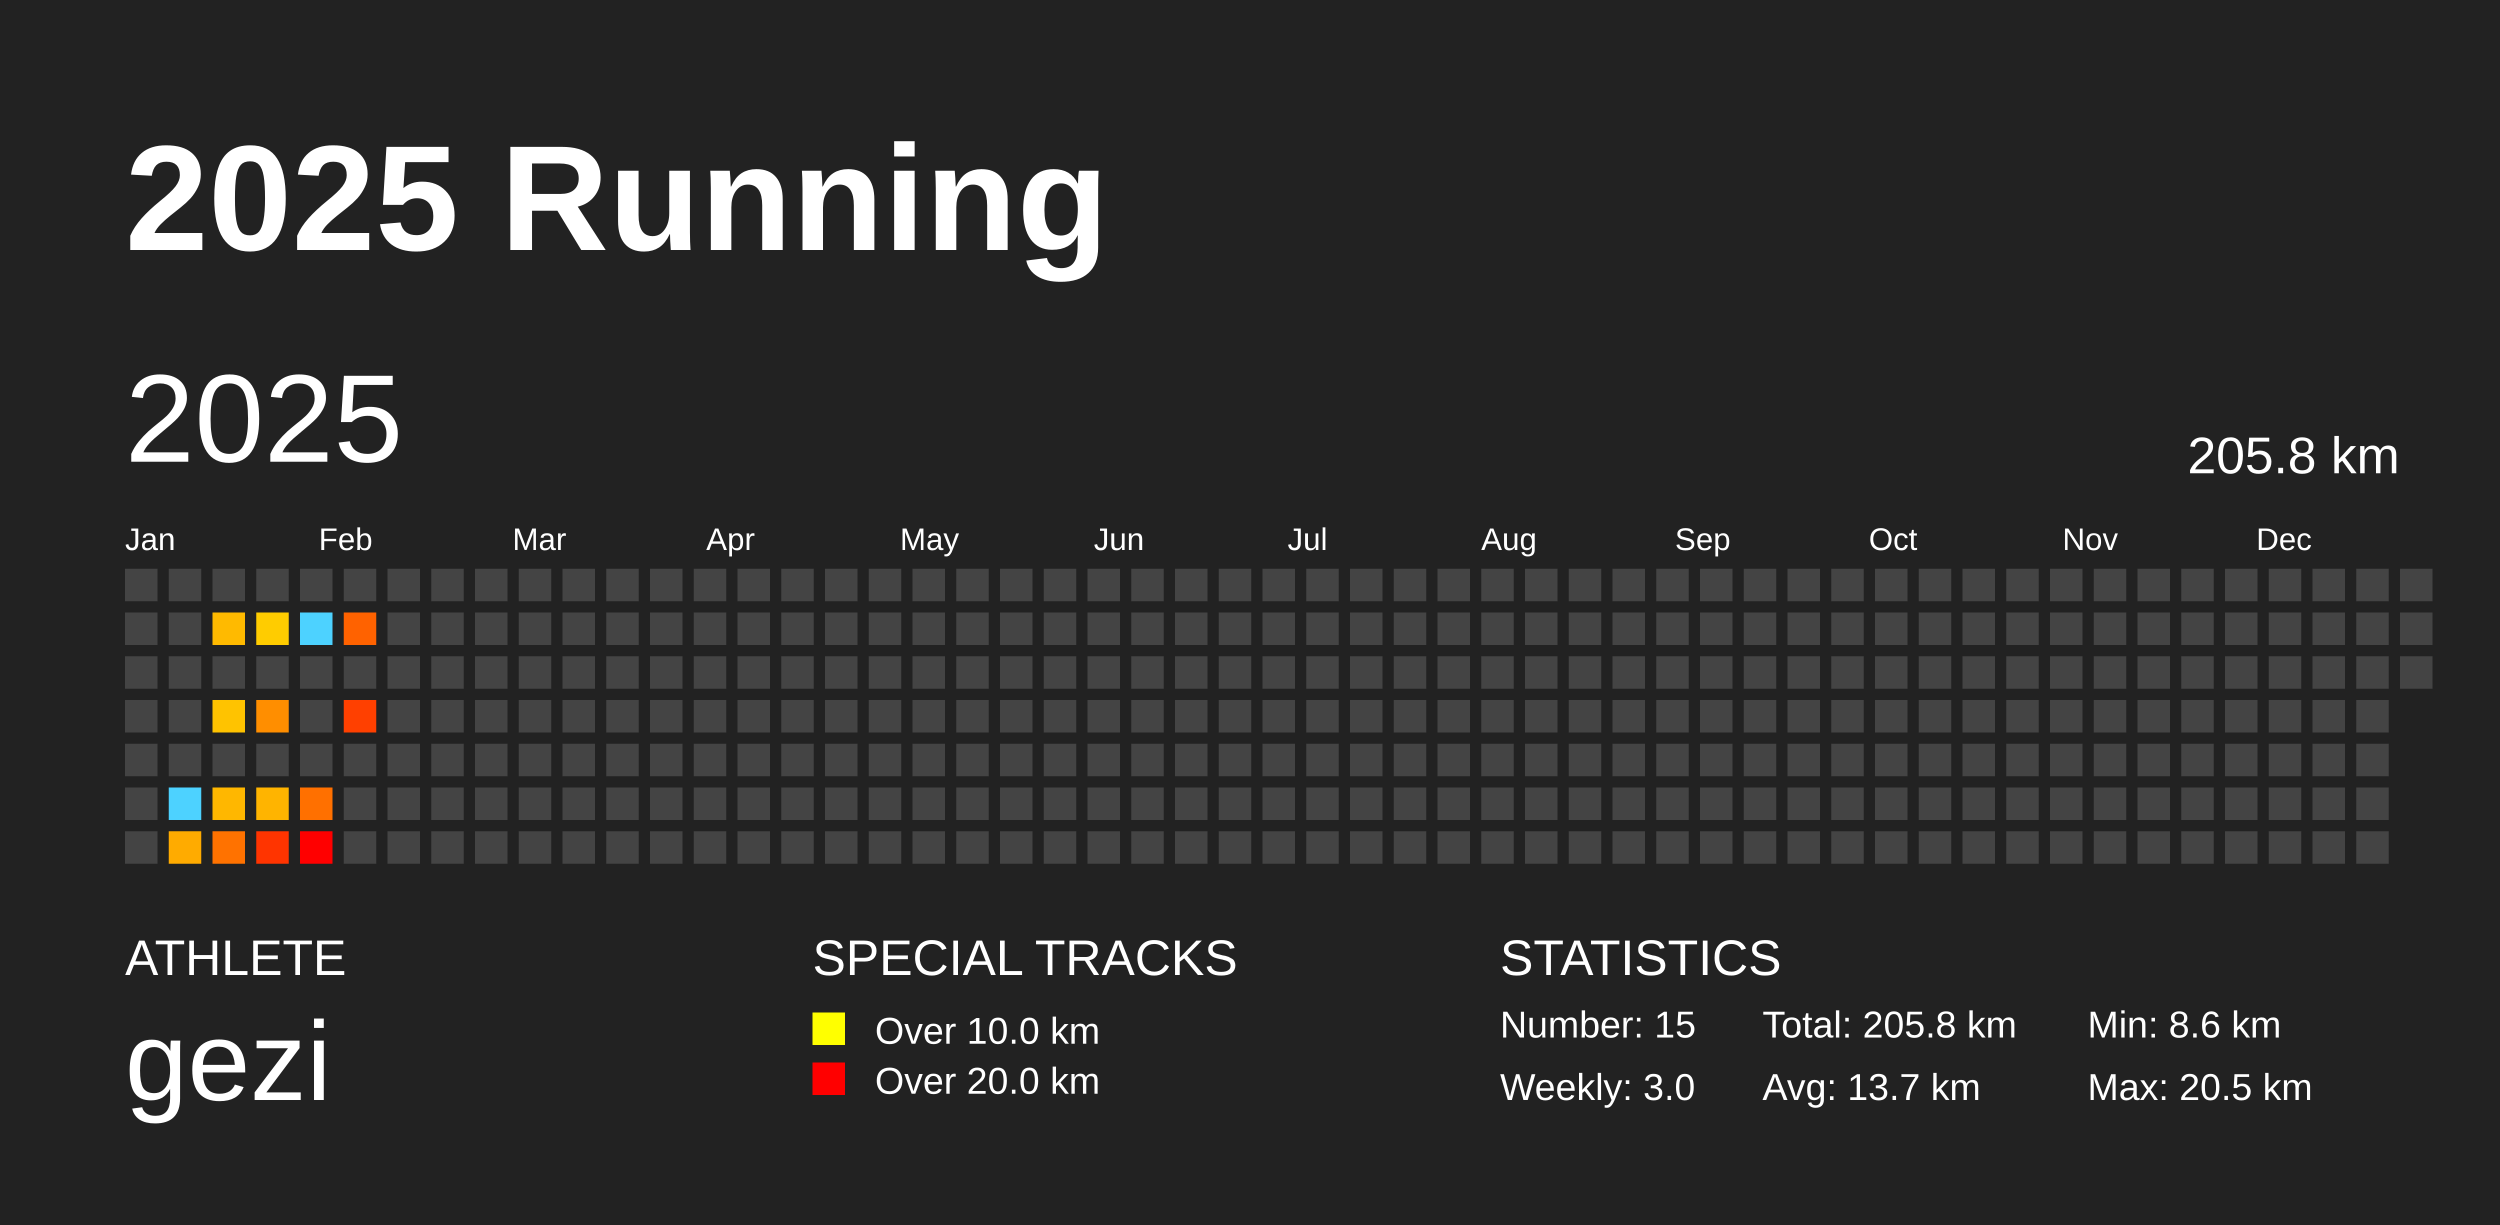
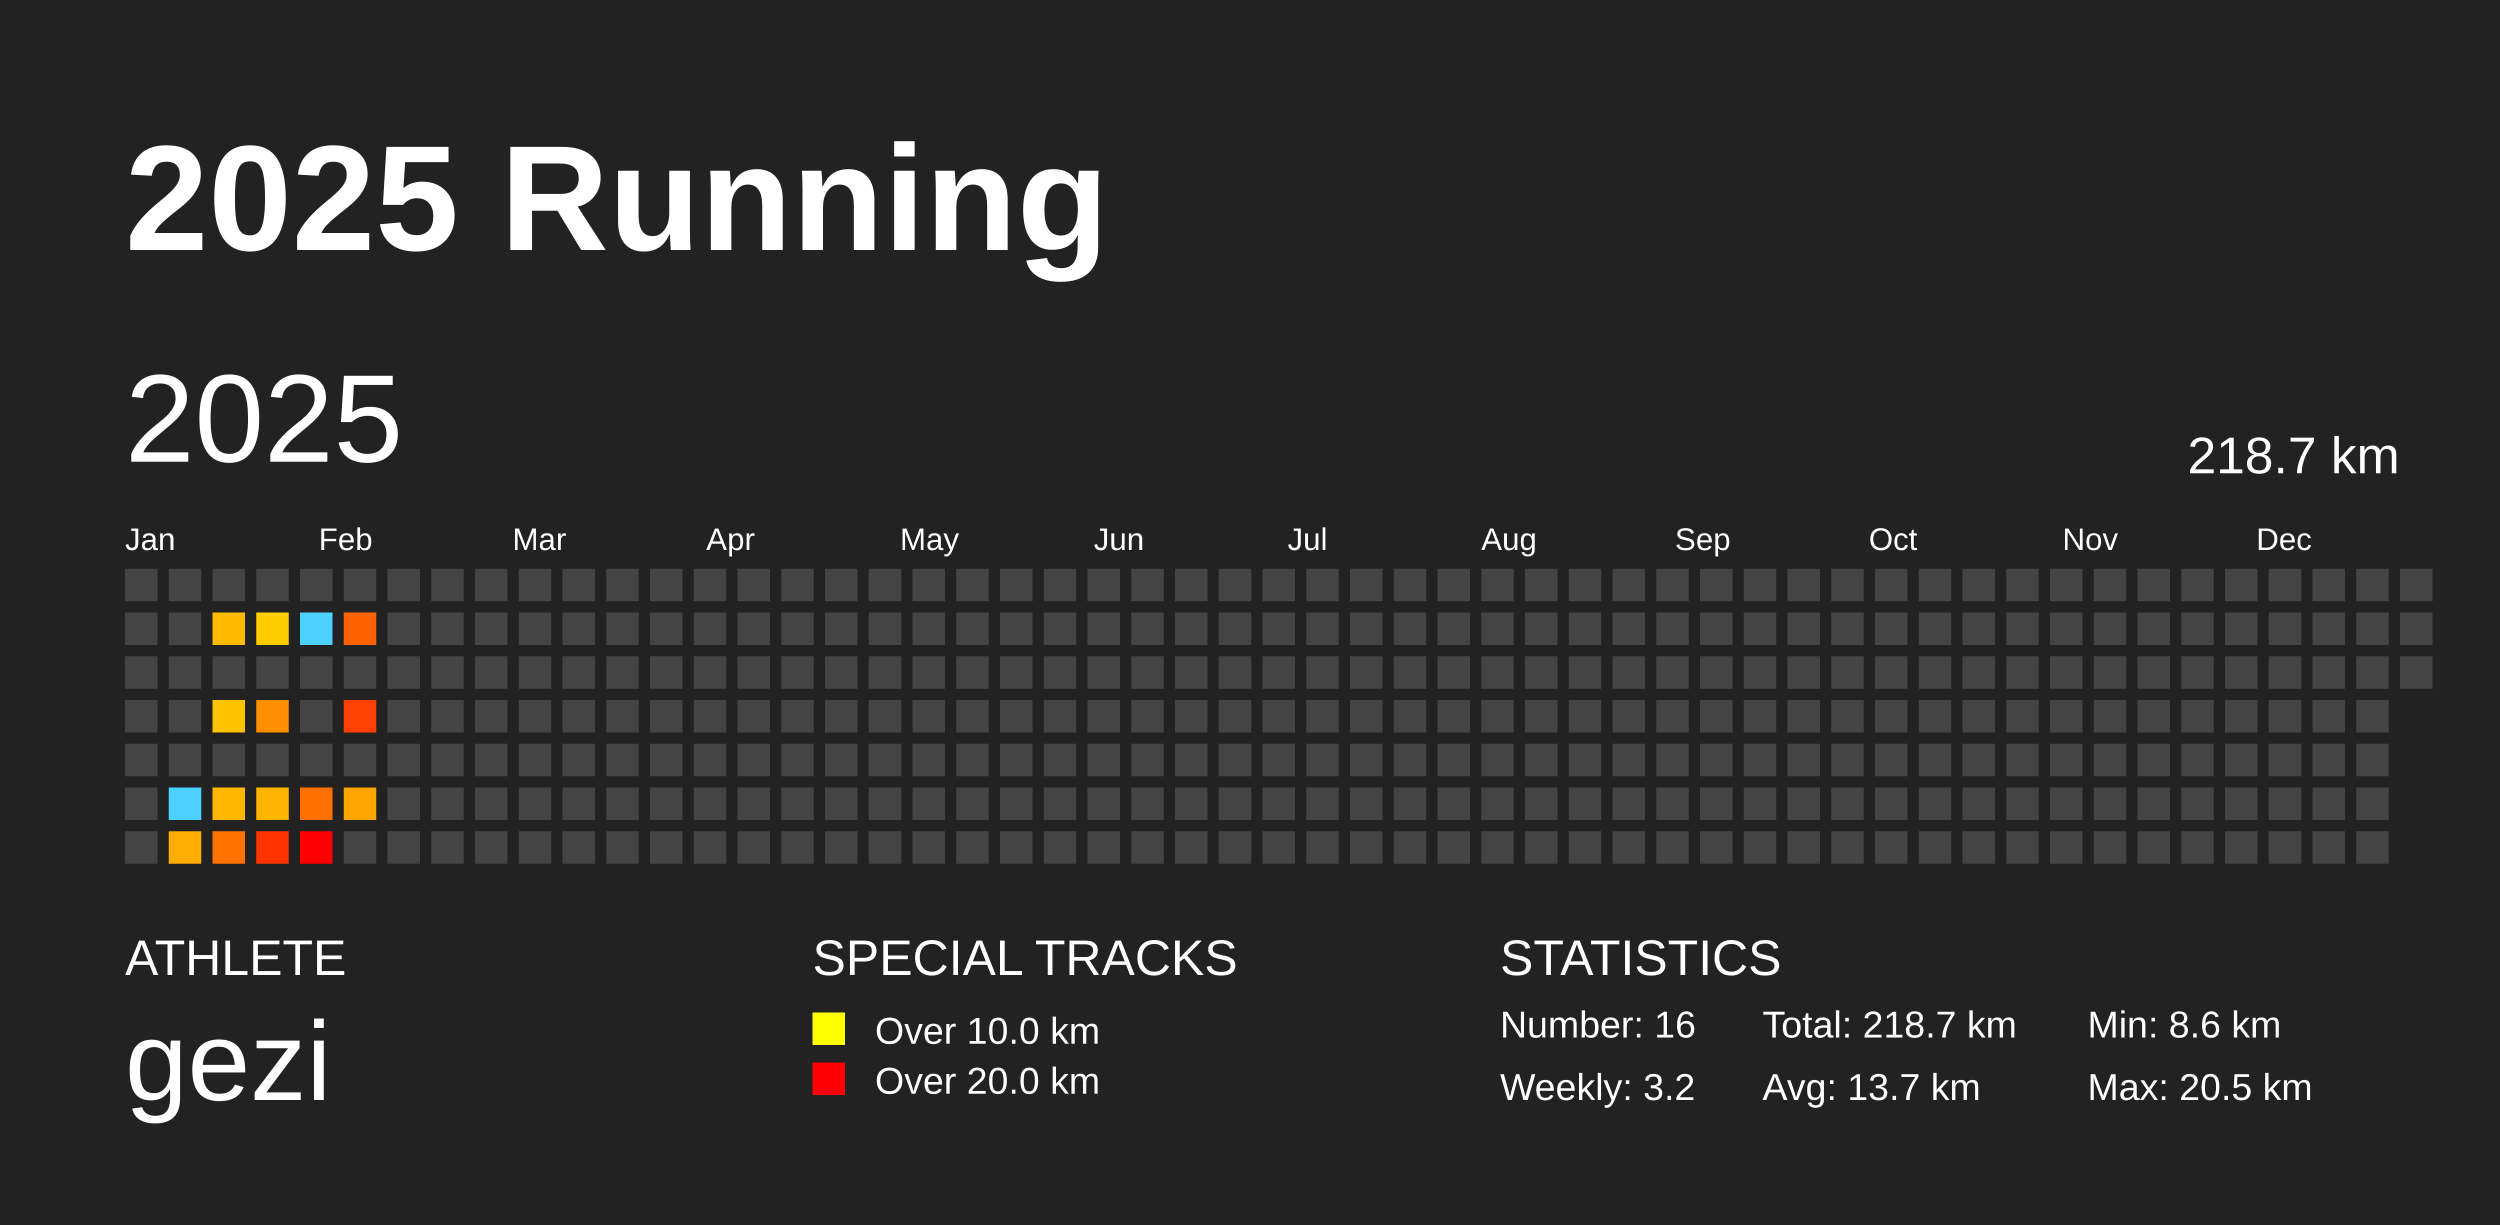
<svg xmlns="http://www.w3.org/2000/svg" baseProfile="full" height="98mm" version="1.1" viewBox="0,0,200,98" width="200mm">
  <defs />
  <rect fill="#222222" height="98" width="200" x="0" y="0" />
  <text fill="#FFFFFF" style="font-size:12px; font-family:Arial; font-weight:bold;" x="10" y="20">2025 Running</text>
  <text fill="#FFFFFF" style="font-size:4px; font-family:Arial" x="10" y="78">ATHLETE</text>
  <text fill="#FFFFFF" style="font-size:9px; font-family:Arial" x="10" y="88">gezi</text>
  <text fill="#FFFFFF" style="font-size:4px; font-family:Arial" x="65" y="78">SPECIAL TRACKS</text>
  <rect fill="yellow" height="2.6" width="2.6" x="65" y="81" />
  <text fill="#FFFFFF" style="font-size:3px; font-family:Arial" x="70" y="83.5">Over 10.0 km</text>
  <rect fill="red" height="2.6" width="2.6" x="65" y="85" />
  <text fill="#FFFFFF" style="font-size:3px; font-family:Arial" x="70" y="87.5">Over 20.0 km</text>
  <text fill="#FFFFFF" style="font-size:4px; font-family:Arial" x="120" y="78">STATISTICS</text>
-   <text fill="#FFFFFF" style="font-size:3px; font-family:Arial" x="120" y="83">Number: 15</text>
-   <text fill="#FFFFFF" style="font-size:3px; font-family:Arial" x="120" y="88">Weekly: 3.0</text>
-   <text fill="#FFFFFF" style="font-size:3px; font-family:Arial" x="141" y="83">Total: 205.8 km</text>
+   <text fill="#FFFFFF" style="font-size:3px; font-family:Arial" x="120" y="83">Number: 16</text>
+   <text fill="#FFFFFF" style="font-size:3px; font-family:Arial" x="120" y="88">Weekly: 3.2</text>
+   <text fill="#FFFFFF" style="font-size:3px; font-family:Arial" x="141" y="83">Total: 218.7 km</text>
  <text fill="#FFFFFF" style="font-size:3px; font-family:Arial" x="141" y="88">Avg: 13.7 km</text>
  <text fill="#FFFFFF" style="font-size:3px; font-family:Arial" x="167" y="83">Min: 8.6 km</text>
  <text fill="#FFFFFF" style="font-size:3px; font-family:Arial" x="167" y="88">Max: 20.5 km</text>
  <text dominant-baseline="hanging" fill="#FFFFFF" style="font-size:10.0px; font-family:Arial;" x="10" y="30">2025</text>
-   <text dominant-baseline="hanging" fill="#FFFFFF" style="font-size:4.125px; font-family:Arial;" x="175" y="35">205.8 km</text>
+   <text dominant-baseline="hanging" fill="#FFFFFF" style="font-size:4.125px; font-family:Arial;" x="175" y="35">218.7 km</text>
  <text fill="#FFFFFF" style="font-size:2.5px; font-family:Arial" x="10.0" y="44">Jan</text>
  <text fill="#FFFFFF" style="font-size:2.5px; font-family:Arial" x="25.5" y="44">Feb</text>
  <text fill="#FFFFFF" style="font-size:2.5px; font-family:Arial" x="41.0" y="44">Mar</text>
  <text fill="#FFFFFF" style="font-size:2.5px; font-family:Arial" x="56.5" y="44">Apr</text>
  <text fill="#FFFFFF" style="font-size:2.5px; font-family:Arial" x="72.0" y="44">May</text>
  <text fill="#FFFFFF" style="font-size:2.5px; font-family:Arial" x="87.5" y="44">Jun</text>
  <text fill="#FFFFFF" style="font-size:2.5px; font-family:Arial" x="103.0" y="44">Jul</text>
  <text fill="#FFFFFF" style="font-size:2.5px; font-family:Arial" x="118.5" y="44">Aug</text>
  <text fill="#FFFFFF" style="font-size:2.5px; font-family:Arial" x="134.0" y="44">Sep</text>
  <text fill="#FFFFFF" style="font-size:2.5px; font-family:Arial" x="149.5" y="44">Oct</text>
  <text fill="#FFFFFF" style="font-size:2.5px; font-family:Arial" x="165.0" y="44">Nov</text>
  <text fill="#FFFFFF" style="font-size:2.5px; font-family:Arial" x="180.5" y="44">Dec</text>
  <rect fill="#444444" height="2.6" width="2.6" x="10.0" y="45.5" />
  <rect fill="#444444" height="2.6" width="2.6" x="10.0" y="49.0" />
  <rect fill="#444444" height="2.6" width="2.6" x="10.0" y="52.5" />
  <rect fill="#444444" height="2.6" width="2.6" x="10.0" y="56.0" />
  <rect fill="#444444" height="2.6" width="2.6" x="10.0" y="59.5" />
  <rect fill="#444444" height="2.6" width="2.6" x="10.0" y="63.0" />
  <rect fill="#444444" height="2.6" width="2.6" x="10.0" y="66.5" />
  <rect fill="#444444" height="2.6" width="2.6" x="13.5" y="45.5" />
  <rect fill="#444444" height="2.6" width="2.6" x="13.5" y="49.0" />
  <rect fill="#444444" height="2.6" width="2.6" x="13.5" y="52.5" />
  <rect fill="#444444" height="2.6" width="2.6" x="13.5" y="56.0" />
  <rect fill="#444444" height="2.6" width="2.6" x="13.5" y="59.5" />
  <rect fill="#4dd2ff" height="2.6" width="2.6" x="13.5" y="63.0" />
  <rect fill="#ffab00" height="2.6" width="2.6" x="13.5" y="66.5" />
  <rect fill="#444444" height="2.6" width="2.6" x="17.0" y="45.5" />
  <rect fill="#ffba00" height="2.6" width="2.6" x="17.0" y="49.0" />
  <rect fill="#444444" height="2.6" width="2.6" x="17.0" y="52.5" />
  <rect fill="#ffc300" height="2.6" width="2.6" x="17.0" y="56.0" />
  <rect fill="#444444" height="2.6" width="2.6" x="17.0" y="59.5" />
  <rect fill="#ffb700" height="2.6" width="2.6" x="17.0" y="63.0" />
  <rect fill="#ff7200" height="2.6" width="2.6" x="17.0" y="66.5" />
  <rect fill="#444444" height="2.6" width="2.6" x="20.5" y="45.5" />
  <rect fill="#ffcc00" height="2.6" width="2.6" x="20.5" y="49.0" />
  <rect fill="#444444" height="2.6" width="2.6" x="20.5" y="52.5" />
  <rect fill="#ff8e00" height="2.6" width="2.6" x="20.5" y="56.0" />
  <rect fill="#444444" height="2.6" width="2.6" x="20.5" y="59.5" />
  <rect fill="#ffb400" height="2.6" width="2.6" x="20.5" y="63.0" />
  <rect fill="#ff3400" height="2.6" width="2.6" x="20.5" y="66.5" />
  <rect fill="#444444" height="2.6" width="2.6" x="24.0" y="45.5" />
  <rect fill="#4dd2ff" height="2.6" width="2.6" x="24.0" y="49.0" />
  <rect fill="#444444" height="2.6" width="2.6" x="24.0" y="52.5" />
  <rect fill="#444444" height="2.6" width="2.6" x="24.0" y="56.0" />
  <rect fill="#444444" height="2.6" width="2.6" x="24.0" y="59.5" />
  <rect fill="#ff7000" height="2.6" width="2.6" x="24.0" y="63.0" />
  <rect fill="red" height="2.6" width="2.6" x="24.0" y="66.5" />
  <rect fill="#444444" height="2.6" width="2.6" x="27.5" y="45.5" />
  <rect fill="#ff6200" height="2.6" width="2.6" x="27.5" y="49.0" />
  <rect fill="#444444" height="2.6" width="2.6" x="27.5" y="52.5" />
  <rect fill="#ff4000" height="2.6" width="2.6" x="27.5" y="56.0" />
  <rect fill="#444444" height="2.6" width="2.6" x="27.5" y="59.5" />
-   <rect fill="#444444" height="2.6" width="2.6" x="27.5" y="63.0" />
+   <rect fill="#ffa400" height="2.6" width="2.6" x="27.5" y="63.0" />
  <rect fill="#444444" height="2.6" width="2.6" x="27.5" y="66.5" />
  <rect fill="#444444" height="2.6" width="2.6" x="31.0" y="45.5" />
  <rect fill="#444444" height="2.6" width="2.6" x="31.0" y="49.0" />
  <rect fill="#444444" height="2.6" width="2.6" x="31.0" y="52.5" />
  <rect fill="#444444" height="2.6" width="2.6" x="31.0" y="56.0" />
  <rect fill="#444444" height="2.6" width="2.6" x="31.0" y="59.5" />
  <rect fill="#444444" height="2.6" width="2.6" x="31.0" y="63.0" />
  <rect fill="#444444" height="2.6" width="2.6" x="31.0" y="66.5" />
  <rect fill="#444444" height="2.6" width="2.6" x="34.5" y="45.5" />
  <rect fill="#444444" height="2.6" width="2.6" x="34.5" y="49.0" />
  <rect fill="#444444" height="2.6" width="2.6" x="34.5" y="52.5" />
  <rect fill="#444444" height="2.6" width="2.6" x="34.5" y="56.0" />
  <rect fill="#444444" height="2.6" width="2.6" x="34.5" y="59.5" />
  <rect fill="#444444" height="2.6" width="2.6" x="34.5" y="63.0" />
  <rect fill="#444444" height="2.6" width="2.6" x="34.5" y="66.5" />
  <rect fill="#444444" height="2.6" width="2.6" x="38.0" y="45.5" />
  <rect fill="#444444" height="2.6" width="2.6" x="38.0" y="49.0" />
  <rect fill="#444444" height="2.6" width="2.6" x="38.0" y="52.5" />
  <rect fill="#444444" height="2.6" width="2.6" x="38.0" y="56.0" />
  <rect fill="#444444" height="2.6" width="2.6" x="38.0" y="59.5" />
  <rect fill="#444444" height="2.6" width="2.6" x="38.0" y="63.0" />
  <rect fill="#444444" height="2.6" width="2.6" x="38.0" y="66.5" />
  <rect fill="#444444" height="2.6" width="2.6" x="41.5" y="45.5" />
  <rect fill="#444444" height="2.6" width="2.6" x="41.5" y="49.0" />
  <rect fill="#444444" height="2.6" width="2.6" x="41.5" y="52.5" />
  <rect fill="#444444" height="2.6" width="2.6" x="41.5" y="56.0" />
  <rect fill="#444444" height="2.6" width="2.6" x="41.5" y="59.5" />
  <rect fill="#444444" height="2.6" width="2.6" x="41.5" y="63.0" />
  <rect fill="#444444" height="2.6" width="2.6" x="41.5" y="66.5" />
  <rect fill="#444444" height="2.6" width="2.6" x="45.0" y="45.5" />
  <rect fill="#444444" height="2.6" width="2.6" x="45.0" y="49.0" />
  <rect fill="#444444" height="2.6" width="2.6" x="45.0" y="52.5" />
  <rect fill="#444444" height="2.6" width="2.6" x="45.0" y="56.0" />
  <rect fill="#444444" height="2.6" width="2.6" x="45.0" y="59.5" />
  <rect fill="#444444" height="2.6" width="2.6" x="45.0" y="63.0" />
  <rect fill="#444444" height="2.6" width="2.6" x="45.0" y="66.5" />
  <rect fill="#444444" height="2.6" width="2.6" x="48.5" y="45.5" />
  <rect fill="#444444" height="2.6" width="2.6" x="48.5" y="49.0" />
  <rect fill="#444444" height="2.6" width="2.6" x="48.5" y="52.5" />
  <rect fill="#444444" height="2.6" width="2.6" x="48.5" y="56.0" />
  <rect fill="#444444" height="2.6" width="2.6" x="48.5" y="59.5" />
  <rect fill="#444444" height="2.6" width="2.6" x="48.5" y="63.0" />
  <rect fill="#444444" height="2.6" width="2.6" x="48.5" y="66.5" />
  <rect fill="#444444" height="2.6" width="2.6" x="52.0" y="45.5" />
  <rect fill="#444444" height="2.6" width="2.6" x="52.0" y="49.0" />
  <rect fill="#444444" height="2.6" width="2.6" x="52.0" y="52.5" />
  <rect fill="#444444" height="2.6" width="2.6" x="52.0" y="56.0" />
  <rect fill="#444444" height="2.6" width="2.6" x="52.0" y="59.5" />
  <rect fill="#444444" height="2.6" width="2.6" x="52.0" y="63.0" />
  <rect fill="#444444" height="2.6" width="2.6" x="52.0" y="66.5" />
  <rect fill="#444444" height="2.6" width="2.6" x="55.5" y="45.5" />
  <rect fill="#444444" height="2.6" width="2.6" x="55.5" y="49.0" />
  <rect fill="#444444" height="2.6" width="2.6" x="55.5" y="52.5" />
  <rect fill="#444444" height="2.6" width="2.6" x="55.5" y="56.0" />
  <rect fill="#444444" height="2.6" width="2.6" x="55.5" y="59.5" />
  <rect fill="#444444" height="2.6" width="2.6" x="55.5" y="63.0" />
  <rect fill="#444444" height="2.6" width="2.6" x="55.5" y="66.5" />
  <rect fill="#444444" height="2.6" width="2.6" x="59.0" y="45.5" />
  <rect fill="#444444" height="2.6" width="2.6" x="59.0" y="49.0" />
  <rect fill="#444444" height="2.6" width="2.6" x="59.0" y="52.5" />
  <rect fill="#444444" height="2.6" width="2.6" x="59.0" y="56.0" />
  <rect fill="#444444" height="2.6" width="2.6" x="59.0" y="59.5" />
  <rect fill="#444444" height="2.6" width="2.6" x="59.0" y="63.0" />
  <rect fill="#444444" height="2.6" width="2.6" x="59.0" y="66.5" />
  <rect fill="#444444" height="2.6" width="2.6" x="62.5" y="45.5" />
  <rect fill="#444444" height="2.6" width="2.6" x="62.5" y="49.0" />
  <rect fill="#444444" height="2.6" width="2.6" x="62.5" y="52.5" />
  <rect fill="#444444" height="2.6" width="2.6" x="62.5" y="56.0" />
  <rect fill="#444444" height="2.6" width="2.6" x="62.5" y="59.5" />
  <rect fill="#444444" height="2.6" width="2.6" x="62.5" y="63.0" />
  <rect fill="#444444" height="2.6" width="2.6" x="62.5" y="66.5" />
  <rect fill="#444444" height="2.6" width="2.6" x="66.0" y="45.5" />
  <rect fill="#444444" height="2.6" width="2.6" x="66.0" y="49.0" />
  <rect fill="#444444" height="2.6" width="2.6" x="66.0" y="52.5" />
  <rect fill="#444444" height="2.6" width="2.6" x="66.0" y="56.0" />
  <rect fill="#444444" height="2.6" width="2.6" x="66.0" y="59.5" />
  <rect fill="#444444" height="2.6" width="2.6" x="66.0" y="63.0" />
  <rect fill="#444444" height="2.6" width="2.6" x="66.0" y="66.5" />
  <rect fill="#444444" height="2.6" width="2.6" x="69.5" y="45.5" />
  <rect fill="#444444" height="2.6" width="2.6" x="69.5" y="49.0" />
  <rect fill="#444444" height="2.6" width="2.6" x="69.5" y="52.5" />
  <rect fill="#444444" height="2.6" width="2.6" x="69.5" y="56.0" />
  <rect fill="#444444" height="2.6" width="2.6" x="69.5" y="59.5" />
  <rect fill="#444444" height="2.6" width="2.6" x="69.5" y="63.0" />
  <rect fill="#444444" height="2.6" width="2.6" x="69.5" y="66.5" />
  <rect fill="#444444" height="2.6" width="2.6" x="73.0" y="45.5" />
  <rect fill="#444444" height="2.6" width="2.6" x="73.0" y="49.0" />
  <rect fill="#444444" height="2.6" width="2.6" x="73.0" y="52.5" />
  <rect fill="#444444" height="2.6" width="2.6" x="73.0" y="56.0" />
  <rect fill="#444444" height="2.6" width="2.6" x="73.0" y="59.5" />
  <rect fill="#444444" height="2.6" width="2.6" x="73.0" y="63.0" />
  <rect fill="#444444" height="2.6" width="2.6" x="73.0" y="66.5" />
  <rect fill="#444444" height="2.6" width="2.6" x="76.5" y="45.5" />
  <rect fill="#444444" height="2.6" width="2.6" x="76.5" y="49.0" />
  <rect fill="#444444" height="2.6" width="2.6" x="76.5" y="52.5" />
  <rect fill="#444444" height="2.6" width="2.6" x="76.5" y="56.0" />
  <rect fill="#444444" height="2.6" width="2.6" x="76.5" y="59.5" />
  <rect fill="#444444" height="2.6" width="2.6" x="76.5" y="63.0" />
  <rect fill="#444444" height="2.6" width="2.6" x="76.5" y="66.5" />
  <rect fill="#444444" height="2.6" width="2.6" x="80.0" y="45.5" />
  <rect fill="#444444" height="2.6" width="2.6" x="80.0" y="49.0" />
  <rect fill="#444444" height="2.6" width="2.6" x="80.0" y="52.5" />
  <rect fill="#444444" height="2.6" width="2.6" x="80.0" y="56.0" />
  <rect fill="#444444" height="2.6" width="2.6" x="80.0" y="59.5" />
  <rect fill="#444444" height="2.6" width="2.6" x="80.0" y="63.0" />
  <rect fill="#444444" height="2.6" width="2.6" x="80.0" y="66.5" />
  <rect fill="#444444" height="2.6" width="2.6" x="83.5" y="45.5" />
  <rect fill="#444444" height="2.6" width="2.6" x="83.5" y="49.0" />
  <rect fill="#444444" height="2.6" width="2.6" x="83.5" y="52.5" />
  <rect fill="#444444" height="2.6" width="2.6" x="83.5" y="56.0" />
  <rect fill="#444444" height="2.6" width="2.6" x="83.5" y="59.5" />
  <rect fill="#444444" height="2.6" width="2.6" x="83.5" y="63.0" />
  <rect fill="#444444" height="2.6" width="2.6" x="83.5" y="66.5" />
  <rect fill="#444444" height="2.6" width="2.6" x="87.0" y="45.5" />
  <rect fill="#444444" height="2.6" width="2.6" x="87.0" y="49.0" />
  <rect fill="#444444" height="2.6" width="2.6" x="87.0" y="52.5" />
  <rect fill="#444444" height="2.6" width="2.6" x="87.0" y="56.0" />
  <rect fill="#444444" height="2.6" width="2.6" x="87.0" y="59.5" />
  <rect fill="#444444" height="2.6" width="2.6" x="87.0" y="63.0" />
  <rect fill="#444444" height="2.6" width="2.6" x="87.0" y="66.5" />
  <rect fill="#444444" height="2.6" width="2.6" x="90.5" y="45.5" />
  <rect fill="#444444" height="2.6" width="2.6" x="90.5" y="49.0" />
  <rect fill="#444444" height="2.6" width="2.6" x="90.5" y="52.5" />
  <rect fill="#444444" height="2.6" width="2.6" x="90.5" y="56.0" />
  <rect fill="#444444" height="2.6" width="2.6" x="90.5" y="59.5" />
  <rect fill="#444444" height="2.6" width="2.6" x="90.5" y="63.0" />
  <rect fill="#444444" height="2.6" width="2.6" x="90.5" y="66.5" />
  <rect fill="#444444" height="2.6" width="2.6" x="94.0" y="45.5" />
  <rect fill="#444444" height="2.6" width="2.6" x="94.0" y="49.0" />
  <rect fill="#444444" height="2.6" width="2.6" x="94.0" y="52.5" />
  <rect fill="#444444" height="2.6" width="2.6" x="94.0" y="56.0" />
  <rect fill="#444444" height="2.6" width="2.6" x="94.0" y="59.5" />
  <rect fill="#444444" height="2.6" width="2.6" x="94.0" y="63.0" />
  <rect fill="#444444" height="2.6" width="2.6" x="94.0" y="66.5" />
  <rect fill="#444444" height="2.6" width="2.6" x="97.5" y="45.5" />
  <rect fill="#444444" height="2.6" width="2.6" x="97.5" y="49.0" />
  <rect fill="#444444" height="2.6" width="2.6" x="97.5" y="52.5" />
  <rect fill="#444444" height="2.6" width="2.6" x="97.5" y="56.0" />
  <rect fill="#444444" height="2.6" width="2.6" x="97.5" y="59.5" />
  <rect fill="#444444" height="2.6" width="2.6" x="97.5" y="63.0" />
  <rect fill="#444444" height="2.6" width="2.6" x="97.5" y="66.5" />
  <rect fill="#444444" height="2.6" width="2.6" x="101.0" y="45.5" />
  <rect fill="#444444" height="2.6" width="2.6" x="101.0" y="49.0" />
  <rect fill="#444444" height="2.6" width="2.6" x="101.0" y="52.5" />
  <rect fill="#444444" height="2.6" width="2.6" x="101.0" y="56.0" />
  <rect fill="#444444" height="2.6" width="2.6" x="101.0" y="59.5" />
  <rect fill="#444444" height="2.6" width="2.6" x="101.0" y="63.0" />
  <rect fill="#444444" height="2.6" width="2.6" x="101.0" y="66.5" />
  <rect fill="#444444" height="2.6" width="2.6" x="104.5" y="45.5" />
  <rect fill="#444444" height="2.6" width="2.6" x="104.5" y="49.0" />
  <rect fill="#444444" height="2.6" width="2.6" x="104.5" y="52.5" />
  <rect fill="#444444" height="2.6" width="2.6" x="104.5" y="56.0" />
  <rect fill="#444444" height="2.6" width="2.6" x="104.5" y="59.5" />
  <rect fill="#444444" height="2.6" width="2.6" x="104.5" y="63.0" />
  <rect fill="#444444" height="2.6" width="2.6" x="104.5" y="66.5" />
  <rect fill="#444444" height="2.6" width="2.6" x="108.0" y="45.5" />
  <rect fill="#444444" height="2.6" width="2.6" x="108.0" y="49.0" />
  <rect fill="#444444" height="2.6" width="2.6" x="108.0" y="52.5" />
  <rect fill="#444444" height="2.6" width="2.6" x="108.0" y="56.0" />
  <rect fill="#444444" height="2.6" width="2.6" x="108.0" y="59.5" />
  <rect fill="#444444" height="2.6" width="2.6" x="108.0" y="63.0" />
  <rect fill="#444444" height="2.6" width="2.6" x="108.0" y="66.5" />
  <rect fill="#444444" height="2.6" width="2.6" x="111.5" y="45.5" />
  <rect fill="#444444" height="2.6" width="2.6" x="111.5" y="49.0" />
  <rect fill="#444444" height="2.6" width="2.6" x="111.5" y="52.5" />
  <rect fill="#444444" height="2.6" width="2.6" x="111.5" y="56.0" />
  <rect fill="#444444" height="2.6" width="2.6" x="111.5" y="59.5" />
  <rect fill="#444444" height="2.6" width="2.6" x="111.5" y="63.0" />
  <rect fill="#444444" height="2.6" width="2.6" x="111.5" y="66.5" />
  <rect fill="#444444" height="2.6" width="2.6" x="115.0" y="45.5" />
  <rect fill="#444444" height="2.6" width="2.6" x="115.0" y="49.0" />
  <rect fill="#444444" height="2.6" width="2.6" x="115.0" y="52.5" />
  <rect fill="#444444" height="2.6" width="2.6" x="115.0" y="56.0" />
  <rect fill="#444444" height="2.6" width="2.6" x="115.0" y="59.5" />
  <rect fill="#444444" height="2.6" width="2.6" x="115.0" y="63.0" />
  <rect fill="#444444" height="2.6" width="2.6" x="115.0" y="66.5" />
  <rect fill="#444444" height="2.6" width="2.6" x="118.5" y="45.5" />
  <rect fill="#444444" height="2.6" width="2.6" x="118.5" y="49.0" />
  <rect fill="#444444" height="2.6" width="2.6" x="118.5" y="52.5" />
  <rect fill="#444444" height="2.6" width="2.6" x="118.5" y="56.0" />
  <rect fill="#444444" height="2.6" width="2.6" x="118.5" y="59.5" />
  <rect fill="#444444" height="2.6" width="2.6" x="118.5" y="63.0" />
  <rect fill="#444444" height="2.6" width="2.6" x="118.5" y="66.5" />
  <rect fill="#444444" height="2.6" width="2.6" x="122.0" y="45.5" />
  <rect fill="#444444" height="2.6" width="2.6" x="122.0" y="49.0" />
  <rect fill="#444444" height="2.6" width="2.6" x="122.0" y="52.5" />
  <rect fill="#444444" height="2.6" width="2.6" x="122.0" y="56.0" />
  <rect fill="#444444" height="2.6" width="2.6" x="122.0" y="59.5" />
  <rect fill="#444444" height="2.6" width="2.6" x="122.0" y="63.0" />
  <rect fill="#444444" height="2.6" width="2.6" x="122.0" y="66.5" />
  <rect fill="#444444" height="2.6" width="2.6" x="125.5" y="45.5" />
  <rect fill="#444444" height="2.6" width="2.6" x="125.5" y="49.0" />
  <rect fill="#444444" height="2.6" width="2.6" x="125.5" y="52.5" />
  <rect fill="#444444" height="2.6" width="2.6" x="125.5" y="56.0" />
  <rect fill="#444444" height="2.6" width="2.6" x="125.5" y="59.5" />
  <rect fill="#444444" height="2.6" width="2.6" x="125.5" y="63.0" />
  <rect fill="#444444" height="2.6" width="2.6" x="125.5" y="66.5" />
  <rect fill="#444444" height="2.6" width="2.6" x="129.0" y="45.5" />
  <rect fill="#444444" height="2.6" width="2.6" x="129.0" y="49.0" />
  <rect fill="#444444" height="2.6" width="2.6" x="129.0" y="52.5" />
  <rect fill="#444444" height="2.6" width="2.6" x="129.0" y="56.0" />
  <rect fill="#444444" height="2.6" width="2.6" x="129.0" y="59.5" />
  <rect fill="#444444" height="2.6" width="2.6" x="129.0" y="63.0" />
  <rect fill="#444444" height="2.6" width="2.6" x="129.0" y="66.5" />
  <rect fill="#444444" height="2.6" width="2.6" x="132.5" y="45.5" />
  <rect fill="#444444" height="2.6" width="2.6" x="132.5" y="49.0" />
  <rect fill="#444444" height="2.6" width="2.6" x="132.5" y="52.5" />
  <rect fill="#444444" height="2.6" width="2.6" x="132.5" y="56.0" />
  <rect fill="#444444" height="2.6" width="2.6" x="132.5" y="59.5" />
  <rect fill="#444444" height="2.6" width="2.6" x="132.5" y="63.0" />
  <rect fill="#444444" height="2.6" width="2.6" x="132.5" y="66.5" />
  <rect fill="#444444" height="2.6" width="2.6" x="136.0" y="45.5" />
  <rect fill="#444444" height="2.6" width="2.6" x="136.0" y="49.0" />
  <rect fill="#444444" height="2.6" width="2.6" x="136.0" y="52.5" />
  <rect fill="#444444" height="2.6" width="2.6" x="136.0" y="56.0" />
  <rect fill="#444444" height="2.6" width="2.6" x="136.0" y="59.5" />
  <rect fill="#444444" height="2.6" width="2.6" x="136.0" y="63.0" />
  <rect fill="#444444" height="2.6" width="2.6" x="136.0" y="66.5" />
  <rect fill="#444444" height="2.6" width="2.6" x="139.5" y="45.5" />
  <rect fill="#444444" height="2.6" width="2.6" x="139.5" y="49.0" />
  <rect fill="#444444" height="2.6" width="2.6" x="139.5" y="52.5" />
  <rect fill="#444444" height="2.6" width="2.6" x="139.5" y="56.0" />
  <rect fill="#444444" height="2.6" width="2.6" x="139.5" y="59.5" />
  <rect fill="#444444" height="2.6" width="2.6" x="139.5" y="63.0" />
  <rect fill="#444444" height="2.6" width="2.6" x="139.5" y="66.5" />
  <rect fill="#444444" height="2.6" width="2.6" x="143.0" y="45.5" />
  <rect fill="#444444" height="2.6" width="2.6" x="143.0" y="49.0" />
  <rect fill="#444444" height="2.6" width="2.6" x="143.0" y="52.5" />
  <rect fill="#444444" height="2.6" width="2.6" x="143.0" y="56.0" />
  <rect fill="#444444" height="2.6" width="2.6" x="143.0" y="59.5" />
  <rect fill="#444444" height="2.6" width="2.6" x="143.0" y="63.0" />
  <rect fill="#444444" height="2.6" width="2.6" x="143.0" y="66.5" />
  <rect fill="#444444" height="2.6" width="2.6" x="146.5" y="45.5" />
  <rect fill="#444444" height="2.6" width="2.6" x="146.5" y="49.0" />
  <rect fill="#444444" height="2.6" width="2.6" x="146.5" y="52.5" />
  <rect fill="#444444" height="2.6" width="2.6" x="146.5" y="56.0" />
  <rect fill="#444444" height="2.6" width="2.6" x="146.5" y="59.5" />
  <rect fill="#444444" height="2.6" width="2.6" x="146.5" y="63.0" />
  <rect fill="#444444" height="2.6" width="2.6" x="146.5" y="66.5" />
  <rect fill="#444444" height="2.6" width="2.6" x="150.0" y="45.5" />
  <rect fill="#444444" height="2.6" width="2.6" x="150.0" y="49.0" />
  <rect fill="#444444" height="2.6" width="2.6" x="150.0" y="52.5" />
  <rect fill="#444444" height="2.6" width="2.6" x="150.0" y="56.0" />
  <rect fill="#444444" height="2.6" width="2.6" x="150.0" y="59.5" />
  <rect fill="#444444" height="2.6" width="2.6" x="150.0" y="63.0" />
  <rect fill="#444444" height="2.6" width="2.6" x="150.0" y="66.5" />
  <rect fill="#444444" height="2.6" width="2.6" x="153.5" y="45.5" />
  <rect fill="#444444" height="2.6" width="2.6" x="153.5" y="49.0" />
  <rect fill="#444444" height="2.6" width="2.6" x="153.5" y="52.5" />
  <rect fill="#444444" height="2.6" width="2.6" x="153.5" y="56.0" />
  <rect fill="#444444" height="2.6" width="2.6" x="153.5" y="59.5" />
  <rect fill="#444444" height="2.6" width="2.6" x="153.5" y="63.0" />
  <rect fill="#444444" height="2.6" width="2.6" x="153.5" y="66.5" />
  <rect fill="#444444" height="2.6" width="2.6" x="157.0" y="45.5" />
  <rect fill="#444444" height="2.6" width="2.6" x="157.0" y="49.0" />
  <rect fill="#444444" height="2.6" width="2.6" x="157.0" y="52.5" />
  <rect fill="#444444" height="2.6" width="2.6" x="157.0" y="56.0" />
  <rect fill="#444444" height="2.6" width="2.6" x="157.0" y="59.5" />
  <rect fill="#444444" height="2.6" width="2.6" x="157.0" y="63.0" />
  <rect fill="#444444" height="2.6" width="2.6" x="157.0" y="66.5" />
  <rect fill="#444444" height="2.6" width="2.6" x="160.5" y="45.5" />
  <rect fill="#444444" height="2.6" width="2.6" x="160.5" y="49.0" />
  <rect fill="#444444" height="2.6" width="2.6" x="160.5" y="52.5" />
  <rect fill="#444444" height="2.6" width="2.6" x="160.5" y="56.0" />
  <rect fill="#444444" height="2.6" width="2.6" x="160.5" y="59.5" />
  <rect fill="#444444" height="2.6" width="2.6" x="160.5" y="63.0" />
  <rect fill="#444444" height="2.6" width="2.6" x="160.5" y="66.5" />
  <rect fill="#444444" height="2.6" width="2.6" x="164.0" y="45.5" />
  <rect fill="#444444" height="2.6" width="2.6" x="164.0" y="49.0" />
  <rect fill="#444444" height="2.6" width="2.6" x="164.0" y="52.5" />
  <rect fill="#444444" height="2.6" width="2.6" x="164.0" y="56.0" />
  <rect fill="#444444" height="2.6" width="2.6" x="164.0" y="59.5" />
  <rect fill="#444444" height="2.6" width="2.6" x="164.0" y="63.0" />
  <rect fill="#444444" height="2.6" width="2.6" x="164.0" y="66.5" />
  <rect fill="#444444" height="2.6" width="2.6" x="167.5" y="45.5" />
  <rect fill="#444444" height="2.6" width="2.6" x="167.5" y="49.0" />
  <rect fill="#444444" height="2.6" width="2.6" x="167.5" y="52.5" />
  <rect fill="#444444" height="2.6" width="2.6" x="167.5" y="56.0" />
  <rect fill="#444444" height="2.6" width="2.6" x="167.5" y="59.5" />
  <rect fill="#444444" height="2.6" width="2.6" x="167.5" y="63.0" />
  <rect fill="#444444" height="2.6" width="2.6" x="167.5" y="66.5" />
  <rect fill="#444444" height="2.6" width="2.6" x="171.0" y="45.5" />
  <rect fill="#444444" height="2.6" width="2.6" x="171.0" y="49.0" />
  <rect fill="#444444" height="2.6" width="2.6" x="171.0" y="52.5" />
  <rect fill="#444444" height="2.6" width="2.6" x="171.0" y="56.0" />
  <rect fill="#444444" height="2.6" width="2.6" x="171.0" y="59.5" />
  <rect fill="#444444" height="2.6" width="2.6" x="171.0" y="63.0" />
  <rect fill="#444444" height="2.6" width="2.6" x="171.0" y="66.5" />
  <rect fill="#444444" height="2.6" width="2.6" x="174.5" y="45.5" />
  <rect fill="#444444" height="2.6" width="2.6" x="174.5" y="49.0" />
  <rect fill="#444444" height="2.6" width="2.6" x="174.5" y="52.5" />
  <rect fill="#444444" height="2.6" width="2.6" x="174.5" y="56.0" />
  <rect fill="#444444" height="2.6" width="2.6" x="174.5" y="59.5" />
  <rect fill="#444444" height="2.6" width="2.6" x="174.5" y="63.0" />
  <rect fill="#444444" height="2.6" width="2.6" x="174.5" y="66.5" />
  <rect fill="#444444" height="2.6" width="2.6" x="178.0" y="45.5" />
  <rect fill="#444444" height="2.6" width="2.6" x="178.0" y="49.0" />
  <rect fill="#444444" height="2.6" width="2.6" x="178.0" y="52.5" />
  <rect fill="#444444" height="2.6" width="2.6" x="178.0" y="56.0" />
  <rect fill="#444444" height="2.6" width="2.6" x="178.0" y="59.5" />
  <rect fill="#444444" height="2.6" width="2.6" x="178.0" y="63.0" />
  <rect fill="#444444" height="2.6" width="2.6" x="178.0" y="66.5" />
  <rect fill="#444444" height="2.6" width="2.6" x="181.5" y="45.5" />
  <rect fill="#444444" height="2.6" width="2.6" x="181.5" y="49.0" />
  <rect fill="#444444" height="2.6" width="2.6" x="181.5" y="52.5" />
  <rect fill="#444444" height="2.6" width="2.6" x="181.5" y="56.0" />
  <rect fill="#444444" height="2.6" width="2.6" x="181.5" y="59.5" />
  <rect fill="#444444" height="2.6" width="2.6" x="181.5" y="63.0" />
  <rect fill="#444444" height="2.6" width="2.6" x="181.5" y="66.5" />
  <rect fill="#444444" height="2.6" width="2.6" x="185.0" y="45.5" />
  <rect fill="#444444" height="2.6" width="2.6" x="185.0" y="49.0" />
  <rect fill="#444444" height="2.6" width="2.6" x="185.0" y="52.5" />
  <rect fill="#444444" height="2.6" width="2.6" x="185.0" y="56.0" />
  <rect fill="#444444" height="2.6" width="2.6" x="185.0" y="59.5" />
  <rect fill="#444444" height="2.6" width="2.6" x="185.0" y="63.0" />
  <rect fill="#444444" height="2.6" width="2.6" x="185.0" y="66.5" />
  <rect fill="#444444" height="2.6" width="2.6" x="188.5" y="45.5" />
  <rect fill="#444444" height="2.6" width="2.6" x="188.5" y="49.0" />
  <rect fill="#444444" height="2.6" width="2.6" x="188.5" y="52.5" />
  <rect fill="#444444" height="2.6" width="2.6" x="188.5" y="56.0" />
  <rect fill="#444444" height="2.6" width="2.6" x="188.5" y="59.5" />
  <rect fill="#444444" height="2.6" width="2.6" x="188.5" y="63.0" />
  <rect fill="#444444" height="2.6" width="2.6" x="188.5" y="66.5" />
  <rect fill="#444444" height="2.6" width="2.6" x="192.0" y="45.5" />
  <rect fill="#444444" height="2.6" width="2.6" x="192.0" y="49.0" />
  <rect fill="#444444" height="2.6" width="2.6" x="192.0" y="52.5" />
</svg>
